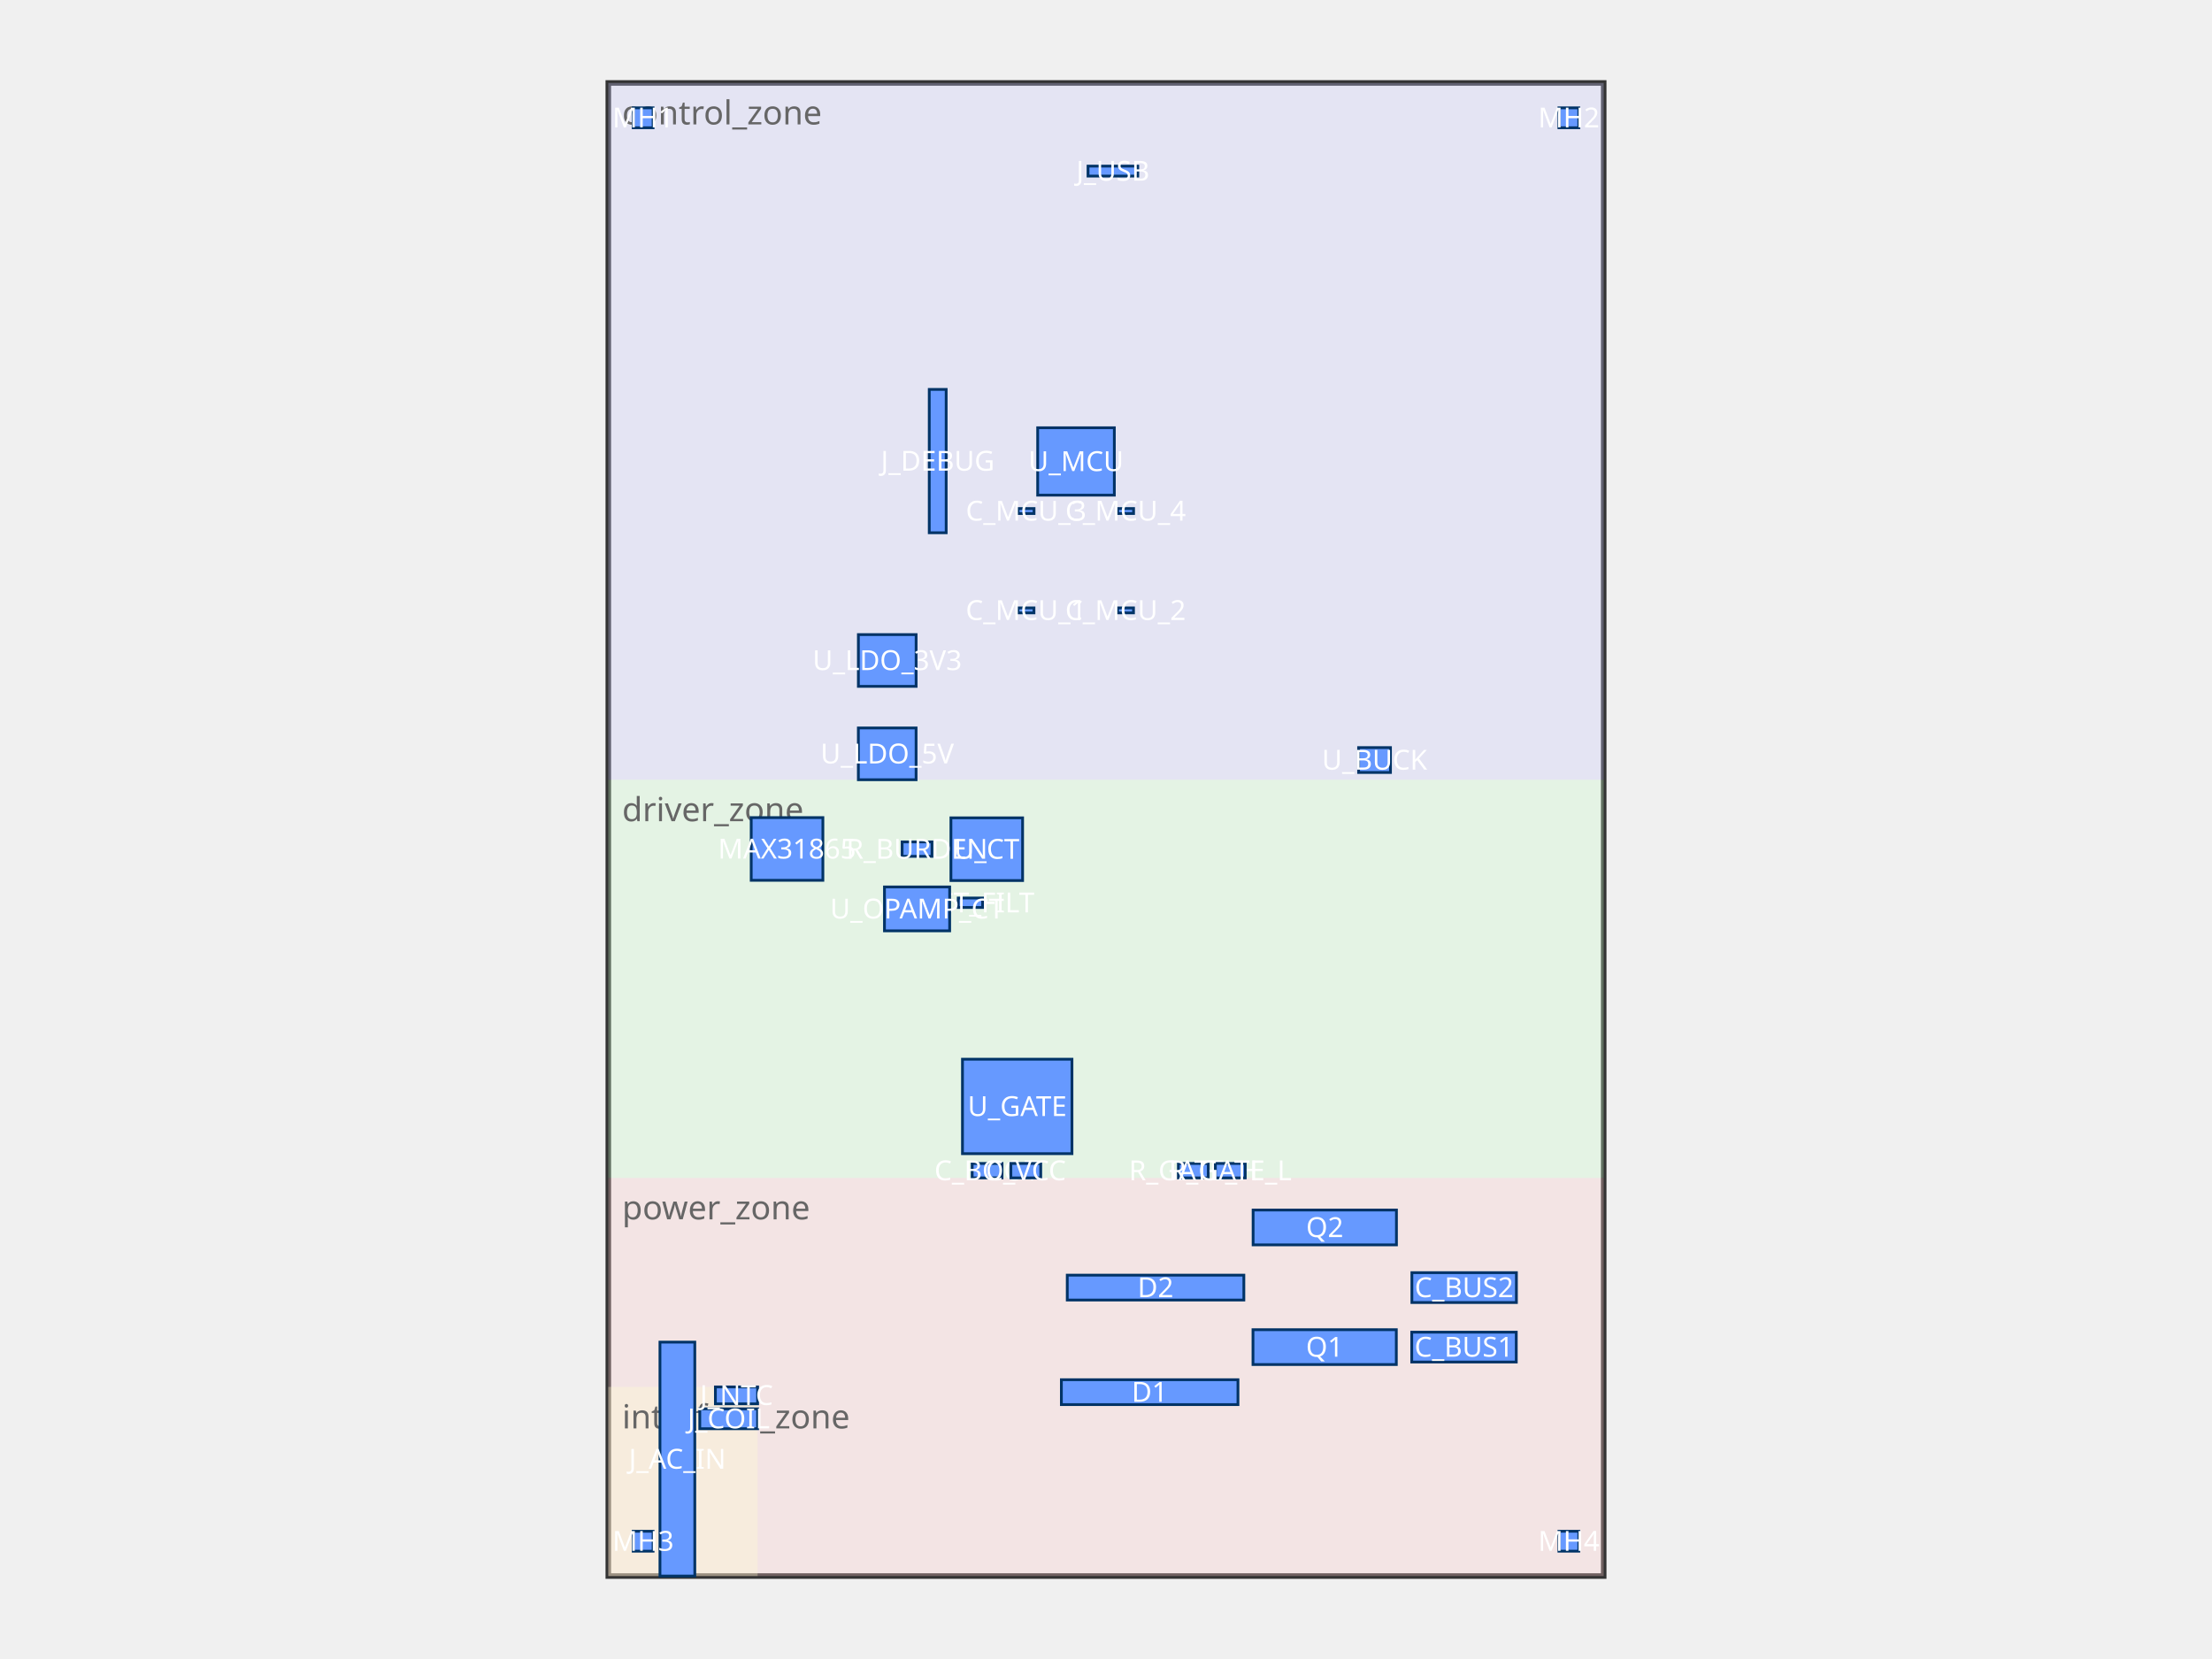
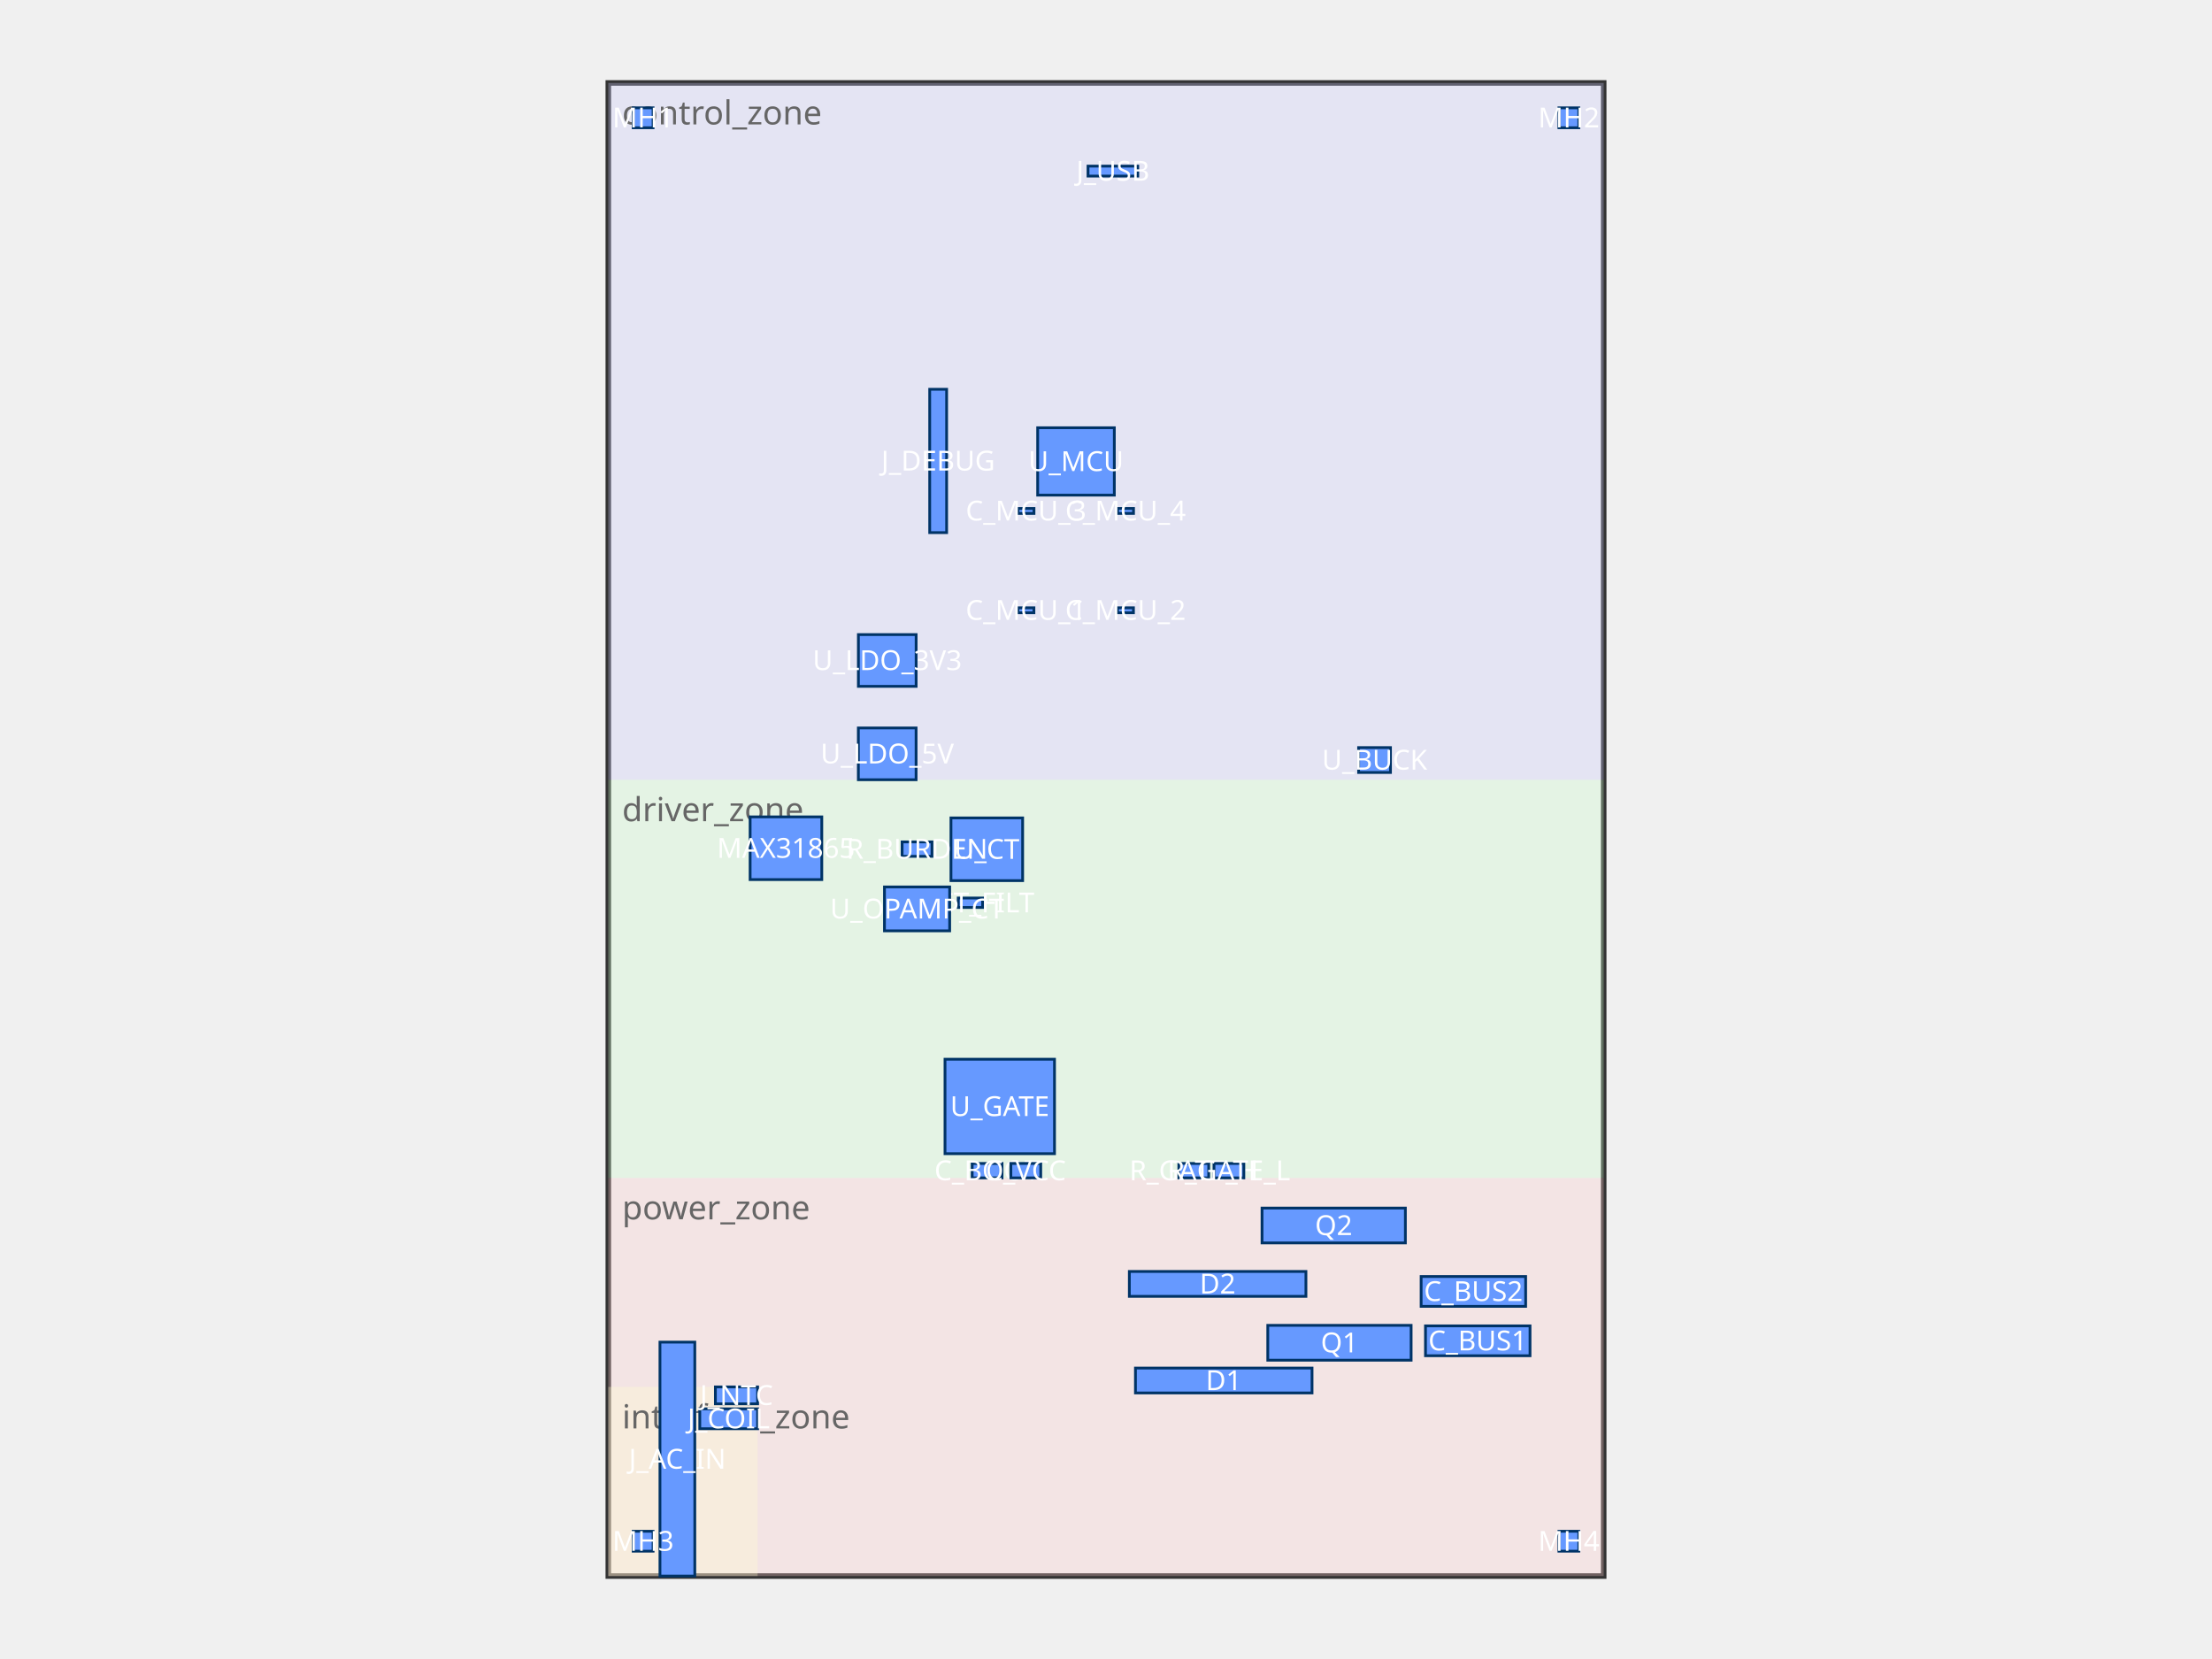
<svg xmlns="http://www.w3.org/2000/svg" viewBox="0 0 800 600">
  <rect x="220.0" y="30.0" width="360.0" height="540.0" fill="#eee" stroke="#333" stroke-width="2" />
  <rect x="220.0" y="426.0" width="360.0" height="144.0" fill="#ffcccc" fill-opacity="0.3" stroke="none" />
  <text x="225.0" y="441.0" font-family="sans-serif" font-size="12" fill="#666">power_zone</text>
  <rect x="220.0" y="282.0" width="360.0" height="144.0" fill="#ccffcc" fill-opacity="0.3" stroke="none" />
  <text x="225.0" y="297.0" font-family="sans-serif" font-size="12" fill="#666">driver_zone</text>
  <rect x="220.0" y="30.0" width="360.0" height="252.0" fill="#ccccff" fill-opacity="0.3" stroke="none" />
  <text x="225.0" y="45.0" font-family="sans-serif" font-size="12" fill="#666">control_zone</text>
  <rect x="220.0" y="501.6" width="54.0" height="68.4" fill="#ffffcc" fill-opacity="0.3" stroke="none" />
  <text x="225.0" y="516.6" font-family="sans-serif" font-size="12" fill="#666">interface_zone</text>
  <g transform="rotate(0.0, 244.984, 527.7)">
    <rect x="238.684" y="485.4" width="12.6" height="84.6" fill="#6699ff" stroke="#003366" stroke-width="1" />
    <text x="244.984" y="527.7" font-family="sans-serif" font-size="10" text-anchor="middle" dominant-baseline="middle" fill="white">J_AC_IN</text>
  </g>
-   <g transform="rotate(0.0, 415.7909, 503.4938)">
-     <rect x="383.859" y="498.994" width="63.864" height="9.0" fill="#6699ff" stroke="#003366" stroke-width="1" />
-     <text x="415.791" y="503.494" font-family="sans-serif" font-size="10" text-anchor="middle" dominant-baseline="middle" fill="white">D1</text>
+   <g transform="rotate(0.0, 442.5827, 499.2789)">
+     <rect x="410.651" y="494.779" width="63.864" height="9.0" fill="#6699ff" stroke="#003366" stroke-width="1" />
+     <text x="442.583" y="499.279" font-family="sans-serif" font-size="10" text-anchor="middle" dominant-baseline="middle" fill="white">D1</text>
  </g>
-   <g transform="rotate(0.0, 417.9233, 465.6767)">
-     <rect x="385.991" y="461.177" width="63.864" height="9.0" fill="#6699ff" stroke="#003366" stroke-width="1" />
-     <text x="417.923" y="465.677" font-family="sans-serif" font-size="10" text-anchor="middle" dominant-baseline="middle" fill="white">D2</text>
+   <g transform="rotate(0.0, 440.3743, 464.3422)">
+     <rect x="408.442" y="459.842" width="63.864" height="9.0" fill="#6699ff" stroke="#003366" stroke-width="1" />
+     <text x="440.374" y="464.342" font-family="sans-serif" font-size="10" text-anchor="middle" dominant-baseline="middle" fill="white">D2</text>
  </g>
-   <g transform="rotate(0.0, 529.4767, 487.1953)">
-     <rect x="510.577" y="481.795" width="37.8" height="10.8" fill="#6699ff" stroke="#003366" stroke-width="1" />
-     <text x="529.477" y="487.195" font-family="sans-serif" font-size="10" text-anchor="middle" dominant-baseline="middle" fill="white">C_BUS1</text>
+   <g transform="rotate(0.0, 534.4491, 484.9205)">
+     <rect x="515.549" y="479.521" width="37.8" height="10.8" fill="#6699ff" stroke="#003366" stroke-width="1" />
+     <text x="534.449" y="484.921" font-family="sans-serif" font-size="10" text-anchor="middle" dominant-baseline="middle" fill="white">C_BUS1</text>
  </g>
-   <g transform="rotate(0.0, 529.528, 465.6733)">
-     <rect x="510.628" y="460.273" width="37.8" height="10.8" fill="#6699ff" stroke="#003366" stroke-width="1" />
-     <text x="529.528" y="465.673" font-family="sans-serif" font-size="10" text-anchor="middle" dominant-baseline="middle" fill="white">C_BUS2</text>
+   <g transform="rotate(0.0, 532.869, 467.0628)">
+     <rect x="513.969" y="461.663" width="37.8" height="10.8" fill="#6699ff" stroke="#003366" stroke-width="1" />
+     <text x="532.869" y="467.063" font-family="sans-serif" font-size="10" text-anchor="middle" dominant-baseline="middle" fill="white">C_BUS2</text>
  </g>
-   <g transform="rotate(0.0, 479.0779, 487.2027)">
-     <rect x="453.158" y="480.903" width="51.84" height="12.6" fill="#6699ff" stroke="#003366" stroke-width="1" />
-     <text x="479.078" y="487.203" font-family="sans-serif" font-size="10" text-anchor="middle" dominant-baseline="middle" fill="white">Q1</text>
+   <g transform="rotate(0.0, 484.4298, 485.6318)">
+     <rect x="458.51" y="479.332" width="51.84" height="12.6" fill="#6699ff" stroke="#003366" stroke-width="1" />
+     <text x="484.43" y="485.632" font-family="sans-serif" font-size="10" text-anchor="middle" dominant-baseline="middle" fill="white">Q1</text>
  </g>
-   <g transform="rotate(0.0, 479.124, 443.9217)">
-     <rect x="453.204" y="437.622" width="51.84" height="12.6" fill="#6699ff" stroke="#003366" stroke-width="1" />
-     <text x="479.124" y="443.922" font-family="sans-serif" font-size="10" text-anchor="middle" dominant-baseline="middle" fill="white">Q2</text>
+   <g transform="rotate(0.0, 482.3533, 443.2172)">
+     <rect x="456.433" y="436.917" width="51.84" height="12.6" fill="#6699ff" stroke="#003366" stroke-width="1" />
+     <text x="482.353" y="443.217" font-family="sans-serif" font-size="10" text-anchor="middle" dominant-baseline="middle" fill="white">Q2</text>
  </g>
-   <g transform="rotate(0.0, 367.8911, 400.159)">
-     <rect x="348.091" y="383.077" width="39.6" height="34.164" fill="#6699ff" stroke="#003366" stroke-width="1" />
-     <text x="367.891" y="400.159" font-family="sans-serif" font-size="10" text-anchor="middle" dominant-baseline="middle" fill="white">U_GATE</text>
+   <g transform="rotate(0.0, 361.575, 400.1671)">
+     <rect x="341.775" y="383.085" width="39.6" height="34.164" fill="#6699ff" stroke="#003366" stroke-width="1" />
+     <text x="361.575" y="400.167" font-family="sans-serif" font-size="10" text-anchor="middle" dominant-baseline="middle" fill="white">U_GATE</text>
  </g>
-   <g transform="rotate(0.0, 357.0012, 423.39)">
+   <g transform="rotate(0.0, 357.0013, 423.39)">
    <rect x="351.601" y="420.78" width="10.8" height="5.22" fill="#6699ff" stroke="#003366" stroke-width="1" />
    <text x="357.001" y="423.39" font-family="sans-serif" font-size="10" text-anchor="middle" dominant-baseline="middle" fill="white">C_BOOT</text>
  </g>
  <g transform="rotate(0.0, 370.9899, 423.39)">
    <rect x="365.59" y="420.78" width="10.8" height="5.22" fill="#6699ff" stroke="#003366" stroke-width="1" />
    <text x="370.99" y="423.39" font-family="sans-serif" font-size="10" text-anchor="middle" dominant-baseline="middle" fill="white">C_VCC</text>
  </g>
-   <g transform="rotate(0.0, 431.5848, 423.39)">
-     <rect x="426.185" y="420.78" width="10.8" height="5.22" fill="#6699ff" stroke="#003366" stroke-width="1" />
-     <text x="431.585" y="423.39" font-family="sans-serif" font-size="10" text-anchor="middle" dominant-baseline="middle" fill="white">R_GATE_H</text>
+   <g transform="rotate(0.0, 431.7468, 423.39)">
+     <rect x="426.347" y="420.78" width="10.8" height="5.22" fill="#6699ff" stroke="#003366" stroke-width="1" />
+     <text x="431.747" y="423.39" font-family="sans-serif" font-size="10" text-anchor="middle" dominant-baseline="middle" fill="white">R_GATE_H</text>
  </g>
-   <g transform="rotate(0.0, 444.9552, 423.39)">
-     <rect x="439.555" y="420.78" width="10.8" height="5.22" fill="#6699ff" stroke="#003366" stroke-width="1" />
-     <text x="444.955" y="423.39" font-family="sans-serif" font-size="10" text-anchor="middle" dominant-baseline="middle" fill="white">R_GATE_L</text>
+   <g transform="rotate(0.0, 444.4501, 423.39)">
+     <rect x="439.05" y="420.78" width="10.8" height="5.22" fill="#6699ff" stroke="#003366" stroke-width="1" />
+     <text x="444.45" y="423.39" font-family="sans-serif" font-size="10" text-anchor="middle" dominant-baseline="middle" fill="white">R_GATE_L</text>
  </g>
  <g transform="rotate(0.0, 497.1233, 274.8767)">
    <rect x="491.363" y="270.377" width="11.52" height="9.0" fill="#6699ff" stroke="#003366" stroke-width="1" />
    <text x="497.123" y="274.877" font-family="sans-serif" font-size="10" text-anchor="middle" dominant-baseline="middle" fill="white">U_BUCK</text>
  </g>
-   <g transform="rotate(0.0, 320.8868, 238.8713)">
-     <rect x="310.447" y="229.511" width="20.88" height="18.72" fill="#6699ff" stroke="#003366" stroke-width="1" />
-     <text x="320.887" y="238.871" font-family="sans-serif" font-size="10" text-anchor="middle" dominant-baseline="middle" fill="white">U_LDO_3V3</text>
+   <g transform="rotate(0.0, 320.8914, 238.8689)">
+     <rect x="310.451" y="229.509" width="20.88" height="18.72" fill="#6699ff" stroke="#003366" stroke-width="1" />
+     <text x="320.891" y="238.869" font-family="sans-serif" font-size="10" text-anchor="middle" dominant-baseline="middle" fill="white">U_LDO_3V3</text>
  </g>
-   <g transform="rotate(0.0, 320.8767, 272.64)">
-     <rect x="310.437" y="263.28" width="20.88" height="18.72" fill="#6699ff" stroke="#003366" stroke-width="1" />
-     <text x="320.877" y="272.64" font-family="sans-serif" font-size="10" text-anchor="middle" dominant-baseline="middle" fill="white">U_LDO_5V</text>
+   <g transform="rotate(0.0, 320.8761, 272.64)">
+     <rect x="310.436" y="263.28" width="20.88" height="18.72" fill="#6699ff" stroke="#003366" stroke-width="1" />
+     <text x="320.876" y="272.64" font-family="sans-serif" font-size="10" text-anchor="middle" dominant-baseline="middle" fill="white">U_LDO_5V</text>
  </g>
-   <g transform="rotate(0.0, 389.1516, 166.8936)">
-     <rect x="375.292" y="154.708" width="27.72" height="24.372" fill="#6699ff" stroke="#003366" stroke-width="1" />
-     <text x="389.152" y="166.894" font-family="sans-serif" font-size="10" text-anchor="middle" dominant-baseline="middle" fill="white">U_MCU</text>
+   <g transform="rotate(0.0, 389.1489, 166.8888)">
+     <rect x="375.289" y="154.703" width="27.72" height="24.372" fill="#6699ff" stroke="#003366" stroke-width="1" />
+     <text x="389.149" y="166.889" font-family="sans-serif" font-size="10" text-anchor="middle" dominant-baseline="middle" fill="white">U_MCU</text>
  </g>
-   <g transform="rotate(0.0, 371.0668, 220.7596)">
-     <rect x="368.187" y="219.86" width="5.76" height="1.8" fill="#6699ff" stroke="#003366" stroke-width="1" />
-     <text x="371.067" y="220.76" font-family="sans-serif" font-size="10" text-anchor="middle" dominant-baseline="middle" fill="white">C_MCU_1</text>
+   <g transform="rotate(0.0, 371.0456, 220.72)">
+     <rect x="368.166" y="219.82" width="5.76" height="1.8" fill="#6699ff" stroke="#003366" stroke-width="1" />
+     <text x="371.046" y="220.72" font-family="sans-serif" font-size="10" text-anchor="middle" dominant-baseline="middle" fill="white">C_MCU_1</text>
  </g>
-   <g transform="rotate(0.0, 407.0612, 220.757)">
-     <rect x="404.181" y="219.857" width="5.76" height="1.8" fill="#6699ff" stroke="#003366" stroke-width="1" />
-     <text x="407.061" y="220.757" font-family="sans-serif" font-size="10" text-anchor="middle" dominant-baseline="middle" fill="white">C_MCU_2</text>
+   <g transform="rotate(0.0, 407.04, 220.7174)">
+     <rect x="404.16" y="219.817" width="5.76" height="1.8" fill="#6699ff" stroke="#003366" stroke-width="1" />
+     <text x="407.04" y="220.717" font-family="sans-serif" font-size="10" text-anchor="middle" dominant-baseline="middle" fill="white">C_MCU_2</text>
  </g>
-   <g transform="rotate(0.0, 371.0952, 184.822)">
-     <rect x="368.215" y="183.922" width="5.76" height="1.8" fill="#6699ff" stroke="#003366" stroke-width="1" />
-     <text x="371.095" y="184.822" font-family="sans-serif" font-size="10" text-anchor="middle" dominant-baseline="middle" fill="white">C_MCU_3</text>
+   <g transform="rotate(0.0, 371.0737, 184.782)">
+     <rect x="368.194" y="183.882" width="5.76" height="1.8" fill="#6699ff" stroke="#003366" stroke-width="1" />
+     <text x="371.074" y="184.782" font-family="sans-serif" font-size="10" text-anchor="middle" dominant-baseline="middle" fill="white">C_MCU_3</text>
  </g>
-   <g transform="rotate(0.0, 407.0895, 184.8194)">
-     <rect x="404.21" y="183.919" width="5.76" height="1.8" fill="#6699ff" stroke="#003366" stroke-width="1" />
-     <text x="407.09" y="184.819" font-family="sans-serif" font-size="10" text-anchor="middle" dominant-baseline="middle" fill="white">C_MCU_4</text>
+   <g transform="rotate(0.0, 407.0681, 184.7794)">
+     <rect x="404.188" y="183.879" width="5.76" height="1.8" fill="#6699ff" stroke="#003366" stroke-width="1" />
+     <text x="407.068" y="184.779" font-family="sans-serif" font-size="10" text-anchor="middle" dominant-baseline="middle" fill="white">C_MCU_4</text>
  </g>
-   <g transform="rotate(0.0, 402.499, 61.8805)">
-     <rect x="393.499" y="60.081" width="18.0" height="3.6" fill="#6699ff" stroke="#003366" stroke-width="1" />
-     <text x="402.499" y="61.881" font-family="sans-serif" font-size="10" text-anchor="middle" dominant-baseline="middle" fill="white">J_USB</text>
+   <g transform="rotate(0.0, 402.4964, 61.88085)">
+     <rect x="393.496" y="60.081" width="18.0" height="3.6" fill="#6699ff" stroke="#003366" stroke-width="1" />
+     <text x="402.496" y="61.881" font-family="sans-serif" font-size="10" text-anchor="middle" dominant-baseline="middle" fill="white">J_USB</text>
  </g>
-   <g transform="rotate(0.0, 339.1384, 166.7572)">
-     <rect x="336.078" y="140.837" width="6.12" height="51.84" fill="#6699ff" stroke="#003366" stroke-width="1" />
-     <text x="339.138" y="166.757" font-family="sans-serif" font-size="10" text-anchor="middle" dominant-baseline="middle" fill="white">J_DEBUG</text>
+   <g transform="rotate(0.0, 339.3004, 166.7104)">
+     <rect x="336.24" y="140.79" width="6.12" height="51.84" fill="#6699ff" stroke="#003366" stroke-width="1" />
+     <text x="339.3" y="166.71" font-family="sans-serif" font-size="10" text-anchor="middle" dominant-baseline="middle" fill="white">J_DEBUG</text>
  </g>
-   <g transform="rotate(0.0, 356.8759, 307.1223)">
-     <rect x="343.916" y="295.782" width="25.92" height="22.68" fill="#6699ff" stroke="#003366" stroke-width="1" />
-     <text x="356.876" y="307.122" font-family="sans-serif" font-size="10" text-anchor="middle" dominant-baseline="middle" fill="white">U_CT</text>
+   <g transform="rotate(0.0, 356.8911, 307.1513)">
+     <rect x="343.931" y="295.811" width="25.92" height="22.68" fill="#6699ff" stroke="#003366" stroke-width="1" />
+     <text x="356.891" y="307.151" font-family="sans-serif" font-size="10" text-anchor="middle" dominant-baseline="middle" fill="white">U_CT</text>
  </g>
  <g transform="rotate(0.0, 331.6624, 307.0972)">
    <rect x="326.262" y="304.487" width="10.8" height="5.22" fill="#6699ff" stroke="#003366" stroke-width="1" />
    <text x="331.662" y="307.097" font-family="sans-serif" font-size="10" text-anchor="middle" dominant-baseline="middle" fill="white">R_BURDEN</text>
  </g>
-   <g transform="rotate(0.0, 350.9667, 326.49)">
-     <rect x="346.557" y="324.78" width="8.82" height="3.42" fill="#6699ff" stroke="#003366" stroke-width="1" />
-     <text x="350.967" y="326.49" font-family="sans-serif" font-size="10" text-anchor="middle" dominant-baseline="middle" fill="white">C_CT_FILT</text>
+   <g transform="rotate(0.0, 350.9653, 326.4896)">
+     <rect x="346.555" y="324.78" width="8.82" height="3.42" fill="#6699ff" stroke="#003366" stroke-width="1" />
+     <text x="350.965" y="326.49" font-family="sans-serif" font-size="10" text-anchor="middle" dominant-baseline="middle" fill="white">C_CT_FILT</text>
  </g>
  <g transform="rotate(0.0, 331.6703, 328.7117)">
    <rect x="319.88" y="320.774" width="23.58" height="15.876" fill="#6699ff" stroke="#003366" stroke-width="1" />
    <text x="331.67" y="328.712" font-family="sans-serif" font-size="10" text-anchor="middle" dominant-baseline="middle" fill="white">U_OPAMP_CT</text>
  </g>
-   <g transform="rotate(0.0, 284.6449, 307.0371)">
-     <rect x="271.685" y="295.697" width="25.92" height="22.68" fill="#6699ff" stroke="#003366" stroke-width="1" />
-     <text x="284.645" y="307.037" font-family="sans-serif" font-size="10" text-anchor="middle" dominant-baseline="middle" fill="white">MAX31865</text>
+   <g transform="rotate(0.0, 284.2526, 306.7754)">
+     <rect x="271.293" y="295.435" width="25.92" height="22.68" fill="#6699ff" stroke="#003366" stroke-width="1" />
+     <text x="284.253" y="306.775" font-family="sans-serif" font-size="10" text-anchor="middle" dominant-baseline="middle" fill="white">MAX31865</text>
  </g>
  <g transform="rotate(0.0, 263.542, 513.12)">
    <rect x="253.084" y="509.52" width="20.916" height="7.2" fill="#6699ff" stroke="#003366" stroke-width="1" />
    <text x="263.542" y="513.12" font-family="sans-serif" font-size="10" text-anchor="middle" dominant-baseline="middle" fill="white">J_COIL</text>
  </g>
  <g transform="rotate(0.0, 266.368, 504.66)">
    <rect x="258.736" y="501.6" width="15.264" height="6.12" fill="#6699ff" stroke="#003366" stroke-width="1" />
    <text x="266.368" y="504.66" font-family="sans-serif" font-size="10" text-anchor="middle" dominant-baseline="middle" fill="white">J_NTC</text>
  </g>
  <g transform="rotate(0.0, 232.6, 42.6)">
    <rect x="229.0" y="39.0" width="7.2" height="7.2" fill="#6699ff" stroke="#003366" stroke-width="1" />
    <text x="232.6" y="42.6" font-family="sans-serif" font-size="10" text-anchor="middle" dominant-baseline="middle" fill="white">MH1</text>
  </g>
  <g transform="rotate(0.0, 567.4, 42.6)">
    <rect x="563.8" y="39.0" width="7.2" height="7.2" fill="#6699ff" stroke="#003366" stroke-width="1" />
    <text x="567.4" y="42.6" font-family="sans-serif" font-size="10" text-anchor="middle" dominant-baseline="middle" fill="white">MH2</text>
  </g>
  <g transform="rotate(0.0, 232.6, 557.4)">
    <rect x="229.0" y="553.8" width="7.2" height="7.2" fill="#6699ff" stroke="#003366" stroke-width="1" />
    <text x="232.6" y="557.4" font-family="sans-serif" font-size="10" text-anchor="middle" dominant-baseline="middle" fill="white">MH3</text>
  </g>
  <g transform="rotate(0.0, 567.4, 557.4)">
    <rect x="563.8" y="553.8" width="7.2" height="7.2" fill="#6699ff" stroke="#003366" stroke-width="1" />
    <text x="567.4" y="557.4" font-family="sans-serif" font-size="10" text-anchor="middle" dominant-baseline="middle" fill="white">MH4</text>
  </g>
</svg>
